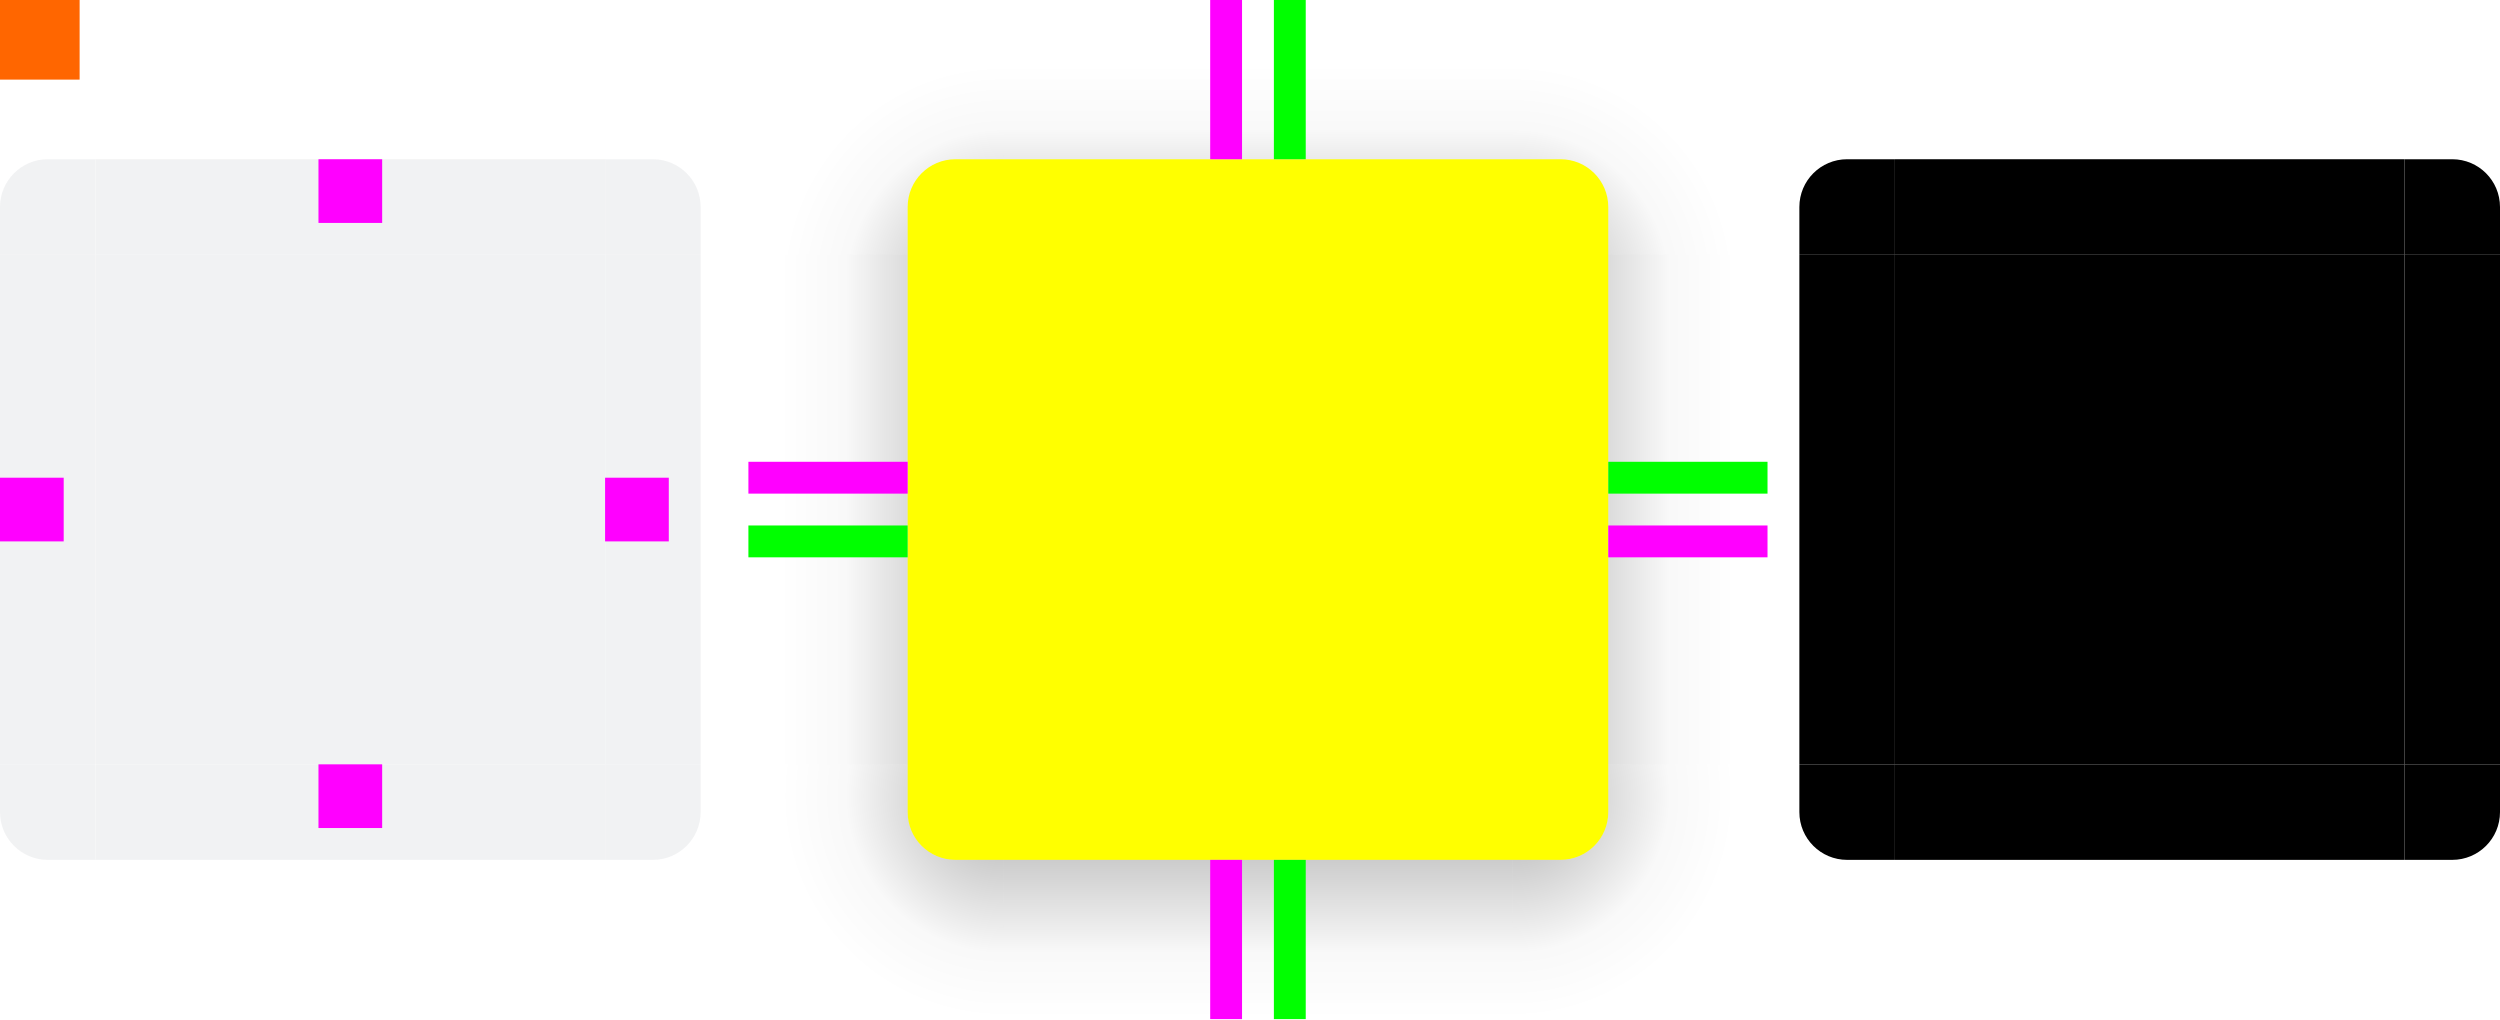
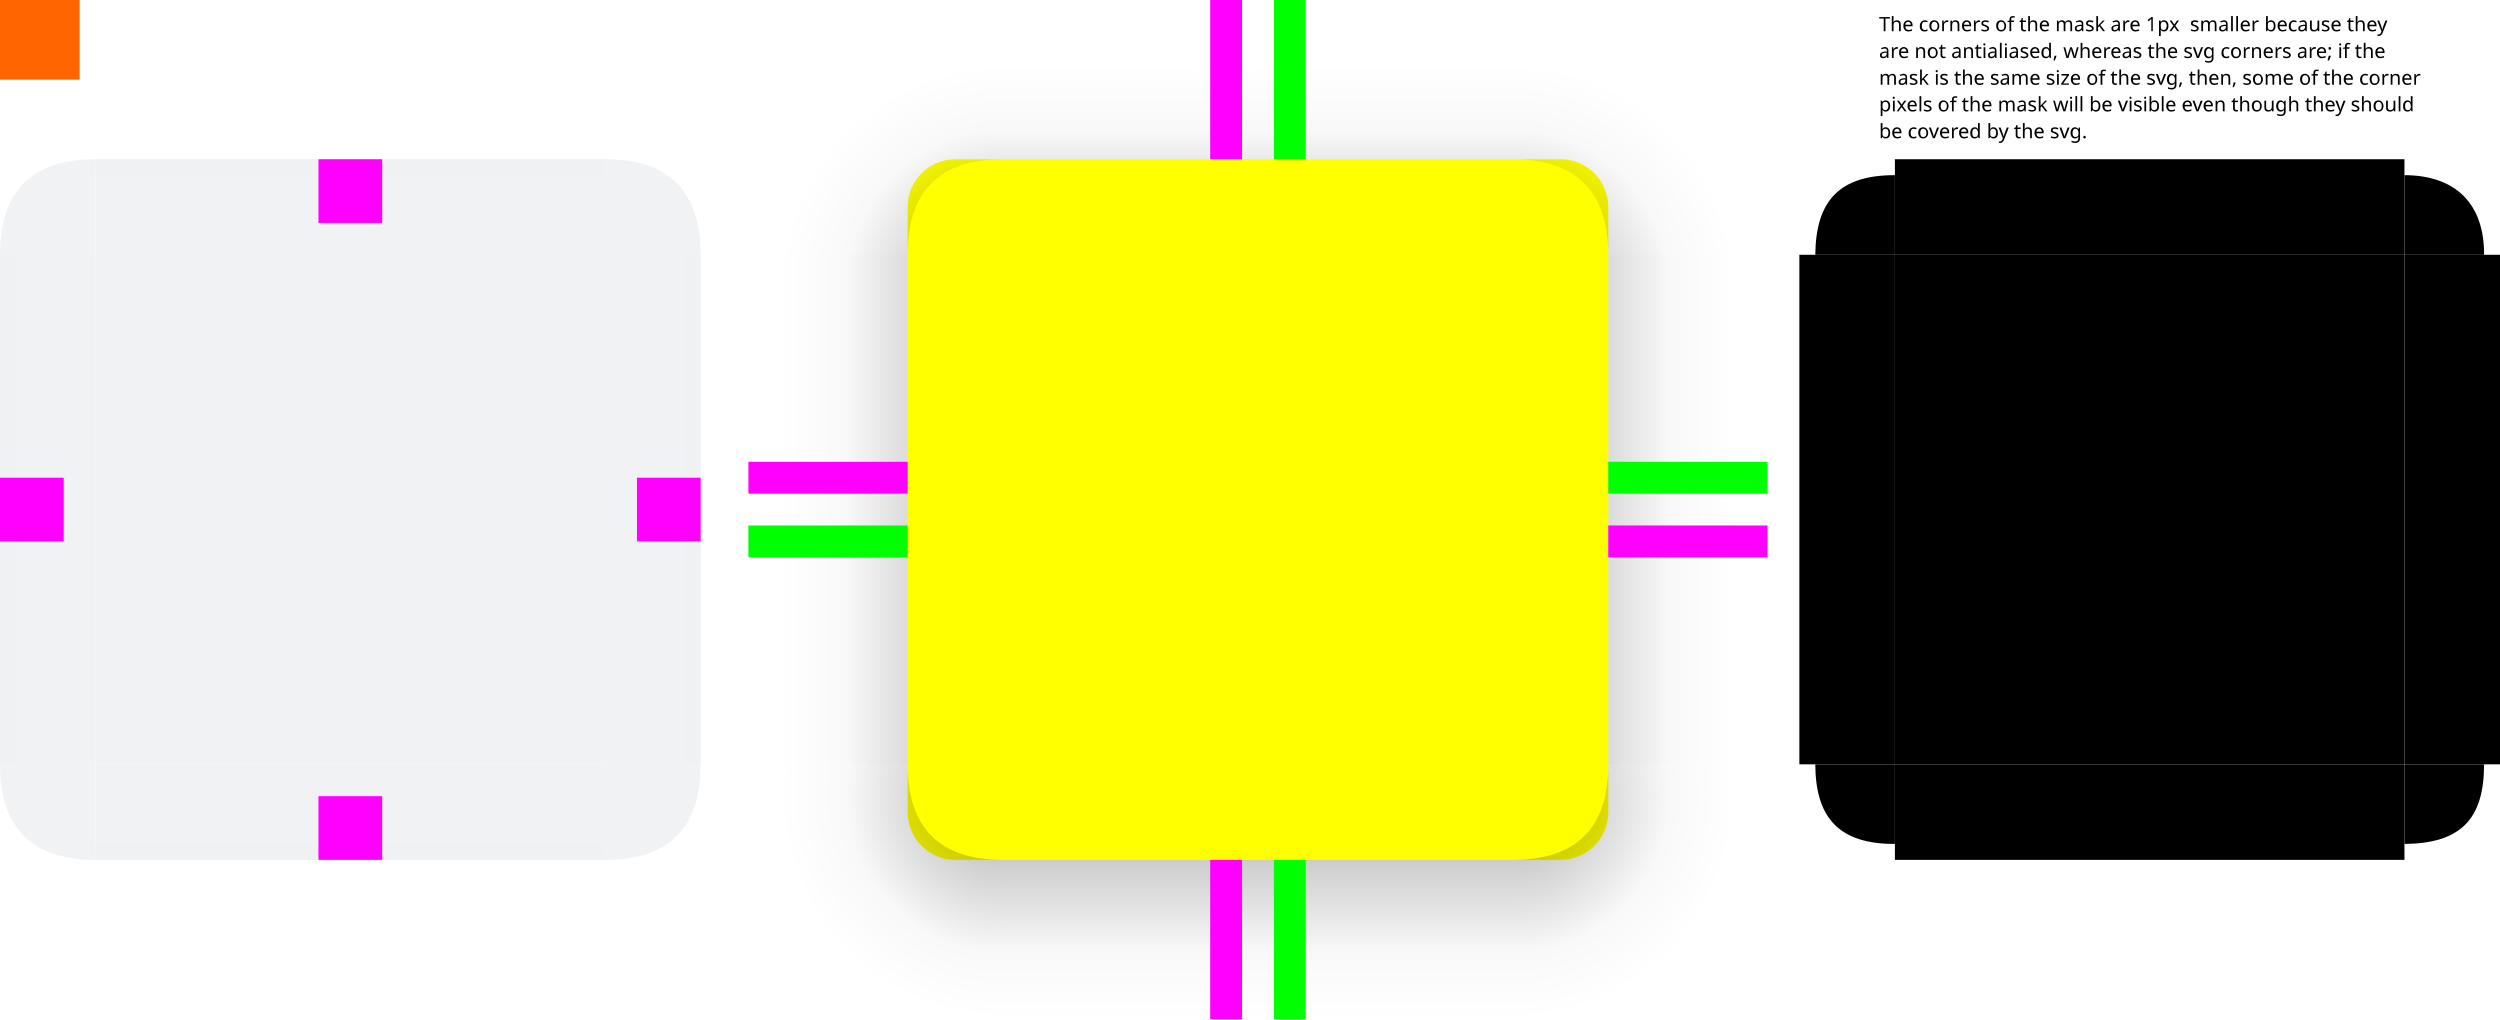
<svg xmlns="http://www.w3.org/2000/svg" xmlns:xlink="http://www.w3.org/1999/xlink" id="svg2" height="64" viewBox="0 0 157 64" width="157" version="1.1">
  <defs id="defs15">
    <style type="text/css" id="current-color-scheme">
            .ColorScheme-Text {
                color:#232629;
                stop-color:#232629;
            }
            .ColorScheme-Background {
                color:#eff0f1;
                stop-color:#eff0f1;
            }
        </style>
    <linearGradient id="shadow-side" gradientUnits="userSpaceOnUse">
      <stop id="stop1762" offset="0" style="stop-color:#000;stop-opacity:.2" />
      <stop id="stop1760" offset=".333" style="stop-color:#000;stop-opacity:.1" />
      <stop id="stop1758" offset=".5" style="stop-color:#000;stop-opacity:.05" />
      <stop id="stop1756" offset=".583" style="stop-color:#000;stop-opacity:.025" />
      <stop id="stop1754" offset="1" style="stop-color:#000;stop-opacity:0" />
    </linearGradient>
    <linearGradient id="shadow-corner" gradientUnits="userSpaceOnUse">
      <stop id="stop11958" offset="0" style="stop-color:#000;stop-opacity:1" />
      <stop id="stop11960" offset=".286" style="stop-color:#000;stop-opacity:.2" />
      <stop id="stop11962" offset=".524" style="stop-color:#000;stop-opacity:.1" />
      <stop id="stop11966" offset=".643" style="stop-color:#000;stop-opacity:.05" />
      <stop id="stop11968" offset=".702" style="stop-color:#000;stop-opacity:.025" />
      <stop id="stop11970" offset="1" style="stop-color:#000;stop-opacity:0" />
    </linearGradient>
    <linearGradient xlink:href="#shadow-side" id="linearGradient1734" gradientUnits="userSpaceOnUse" x1="16" y1="6" x2="16" y2="16" />
    <linearGradient xlink:href="#shadow-side" id="linearGradient1984" gradientUnits="userSpaceOnUse" x1="12" y1="16" x2="2" y2="16" />
    <linearGradient xlink:href="#shadow-side" id="linearGradient4945" gradientUnits="userSpaceOnUse" x1="16" y1="14" x2="16" y2="4" />
    <linearGradient xlink:href="#shadow-side" id="linearGradient8667" gradientUnits="userSpaceOnUse" x1="4" y1="16" x2="14" y2="16" />
    <radialGradient xlink:href="#shadow-corner" id="radialGradient3268" cx="95" cy="50" fx="95" fy="50" r="6.5" gradientUnits="userSpaceOnUse" gradientTransform="matrix(0,2.153846,-2.153846,0,107.6923,-202.6154)" />
    <radialGradient xlink:href="#shadow-corner" id="radialGradient3268-4" cx="95" cy="50" fx="95" fy="50" r="6.5" gradientUnits="userSpaceOnUse" gradientTransform="matrix(0,2.153846,-2.153846,0,107.6923,-202.6154)" />
    <radialGradient xlink:href="#shadow-corner" id="radialGradient3268-6" cx="93.143" cy="50" fx="93.143" fy="50" r="6.5" gradientUnits="userSpaceOnUse" gradientTransform="matrix(0,2.153846,-2.153846,0,107.6923,-202.6154)" />
    <radialGradient xlink:href="#shadow-corner" id="radialGradient3268-6-6" cx="93.143" cy="50" fx="93.143" fy="50" r="6.5" gradientUnits="userSpaceOnUse" gradientTransform="matrix(0,2.153846,-2.153846,0,107.6923,-202.6154)" />
  </defs>
  <rect id="hint-tile-center" height="5" style="fill:#ff6600" width="5" x="0" y="0" />
  <g id="top" transform="translate(6,10)">
    <rect id="rect4152" height="6" style="opacity:0.85;fill:currentColor" class="ColorScheme-Background" width="32" x="0" y="0" />
+     <path style="opacity:0.5" d="M 0,0 V 1 H 32 V 0 Z" id="path1337" class="ColorScheme-Background" fill="currentColor" />
  </g>
  <g id="bottom" transform="translate(6,48)">
    <rect id="rect4148" height="6" style="opacity:0.85;fill:currentColor" class="ColorScheme-Background" width="32" x="0" y="0" />
+     <path style="opacity:0.5" d="M 0,5 V 6 H 32 V 5 Z" id="path1671" class="ColorScheme-Background" fill="currentColor" />
  </g>
  <g id="left" transform="translate(0,16)">
    <rect id="rect4144" height="32" style="opacity:0.85;fill:currentColor" class="ColorScheme-Background" width="6" x="0" y="0" />
+     <path style="opacity:0.5" d="M 0,32 H 1 V 0 H 0 Z" id="path1785" class="ColorScheme-Background" fill="currentColor" />
  </g>
  <g id="right" transform="translate(38,16)">
    <rect id="rect4140" height="32" style="opacity:0.85;fill:currentColor" class="ColorScheme-Background" width="6" x="0" y="0" />
+     <path style="opacity:0.5" d="M 5,32 H 6 V 0 H 5 Z" id="path1902" class="ColorScheme-Background" fill="currentColor" />
  </g>
  <g id="center" transform="translate(6,16)">
    <rect id="rect4138" height="32" style="opacity:0.85;fill:currentColor" class="ColorScheme-Background" width="32" x="0" y="0" />
  </g>
  <g id="topleft" transform="translate(0,10)">
-     <path d="M 3,0 C 1.343,0 0,1.343 0,3 V 6 H 6 V 0 Z" style="opacity:0.85;fill:currentColor" class="ColorScheme-Background" id="path3115" />
+     <path d="M 0,6 H 6 V 0 C 2,0 0,2 0,6 Z" style="opacity:0.85;fill:currentColor" class="ColorScheme-Background" id="path3115" />
  </g>
  <g id="topright" transform="translate(38,10)">
-     <path d="M 0,0 V 6 H 6 V 3 C 6,1.343 4.657,0 3,0 Z" style="opacity:0.85;fill:currentColor" class="ColorScheme-Background" id="path3118" />
+     <path d="M 0,0 V 6 H 6 C 6,2 4,0 0,0 Z" style="opacity:0.85;fill:currentColor" class="ColorScheme-Background" id="path3118" />
  </g>
  <g id="bottomleft" transform="translate(0,48)">
-     <path d="M 3,6 H 6 V 0 H 0 v 3 c 0,1.657 1.343,3 3,3 z" style="opacity:0.85;fill:currentColor" class="ColorScheme-Background" id="path3124" />
+     <path d="M 6,6 V 0 H 0 c 0,4 2,6 6,6 z" style="opacity:0.85;fill:currentColor" class="ColorScheme-Background" id="path3124" />
  </g>
  <g id="bottomright" transform="translate(38,48)">
-     <path d="M 3,6 H 0 V 0 H 6 V 3 C 6,4.657 4.657,6 3,6 Z" style="opacity:0.85;fill:currentColor" class="ColorScheme-Background" id="path3121" />
+     <path d="M 0,6 V 0 H 6 C 6,4 4,6 0,6 Z" style="opacity:0.85;fill:currentColor" class="ColorScheme-Background" id="path3121" />
  </g>
  <rect id="hint-top-margin" height="4" style="fill:#ff00ff;stroke-width:1" width="4" x="20" y="10" />
-   <rect id="hint-bottom-margin" height="4" style="fill:#ff00ff;stroke-width:1" width="4" x="20" y="48" />
-   <rect id="hint-right-margin" height="4" style="fill:#ff00ff;stroke-width:1" width="4" x="38" y="30" />
+   <rect id="hint-bottom-margin" height="4" style="fill:#ff00ff;stroke-width:1" width="4" x="20" y="50" />
+   <rect id="hint-right-margin" height="4" style="fill:#ff00ff;stroke-width:1" width="4" x="40" y="30" />
  <rect id="hint-left-margin" height="4" style="fill:#ff00ff;stroke-width:1" width="4" x="0" y="30" />
  <rect id="hint-top-inset" height="9.99999993923e-09" style="fill:#00ff00" width="4" x="20" y="10" />
  <rect id="hint-bottom-inset" height="9.99999993923e-09" style="fill:#00ff00" width="4" x="20" y="54" />
  <rect id="hint-left-inset" height="4" style="fill:#00ff00" width="9.99999993923e-09" x="0" y="30" />
  <rect id="hint-right-inset" height="4" style="fill:#00ff00" width="9.99999993923e-09" x="44" y="30" />
  <rect id="mask-top" height="6" width="32" x="119" y="10" />
  <rect id="mask-center" height="32" width="32" x="119" y="16" />
  <rect id="mask-bottom" height="6" transform="scale(1,-1)" width="32" x="119" y="-54" />
  <rect id="mask-left" height="32" width="6" x="113" y="16" />
  <rect id="mask-right" height="32" width="6" x="151" y="16" />
-   <path id="mask-topleft" d="m 116,10 c -1.657,0 -3,1.343 -3,3 v 3 h 6 v -6 z" />
-   <path id="mask-topright" d="m 151,10 v 6 h 6 v -3 c 0,-1.657 -1.343,-3 -3,-3 z" />
-   <path id="mask-bottomleft" d="m 116,54 h 3 v -6 h -6 v 3 c 0,1.657 1.343,3 3,3 z" />
-   <path id="mask-bottomright" d="m 154,54 h -3 v -6 h 6 v 3 c 0,1.657 -1.343,3 -3,3 z" />
+   <path id="mask-topleft" d="m 114,16 h -1 6 v -6 1 c -3.457,-0.005 -4.963,1.573 -5,5 z" />
  <rect id="rect30894" height="44" rx="3" style="fill:#ffff00;fill-rule:evenodd" width="44" x="57" y="10" ry="3" />
  <g id="shadow-center" transform="translate(63,16)">
    <rect id="rect4908" height="32" style="opacity:0.001;fill-opacity:0.001" width="32" x="0" y="0" />
  </g>
  <g id="shadow-top" transform="translate(63)">
    <rect id="st" height="10" width="32" style="fill:url(#linearGradient4945);fill-opacity:1" x="0" y="0" />
    <rect id="rect1546" height="6" style="opacity:0.001;fill:#000000;fill-opacity:0.004;fill-rule:evenodd" width="32" y="10" x="0" />
  </g>
  <g id="shadow-bottom" transform="translate(63,48)">
    <rect id="rect1546-6" height="6" style="opacity:0.001;fill:#000000;fill-opacity:0.004;fill-rule:evenodd" width="32" x="0" y="0" />
    <rect id="sb" height="10" width="32" y="6" style="fill:url(#linearGradient1734);fill-opacity:1" x="0" />
  </g>
  <g id="shadow-left" transform="translate(47,16)">
    <rect id="sl" height="32" width="10" style="fill:url(#linearGradient1984);fill-opacity:1" x="0" y="0" />
    <rect id="rect1546-3-7" height="32" style="opacity:0.001;fill:#000000;fill-opacity:0.004;fill-rule:evenodd" width="6" x="10" y="0" />
  </g>
  <g id="shadow-right" transform="translate(95,16)">
    <rect id="rect1546-3" height="32" style="opacity:0.001;fill:#000000;fill-opacity:0.004;fill-rule:evenodd" width="6" x="0" y="0" />
    <rect id="sr" height="32" width="10" x="6" style="fill:url(#linearGradient8667);fill-opacity:1" y="0" />
  </g>
  <rect id="shadow-hint-top-margin" height="10" style="fill:#ff00ff" width="2" x="76" y="0" />
  <rect id="shadow-hint-bottom-margin" height="10" style="fill:#ff00ff" width="2" x="76" y="54" />
  <rect id="shadow-hint-right-margin" height="2" style="fill:#ff00ff" width="10" x="101" y="33" />
  <rect id="shadow-hint-left-margin" height="2" style="fill:#ff00ff" width="10" x="47" y="29" />
  <rect id="shadow-hint-top-inset" height="10" style="fill:#00ff00" width="2" x="80" y="0" />
  <rect id="shadow-hint-bottom-inset" height="10" style="fill:#00ff00" width="2" x="80" y="54" />
  <rect id="shadow-hint-right-inset" height="2" style="fill:#00ff00" width="10" x="101" y="29" />
  <rect id="shadow-hint-left-inset" height="2" style="fill:#00ff00" width="10" x="47" y="33" />
  <g id="shadow-bottomright" transform="translate(95,48)">
-     <path d="M 3,6 H 0 V 0 H 6 V 3 C 6,4.657 4.657,6 3,6 Z" style="fill:#000000;fill-opacity:0.004;opacity:0.001" id="path95" />
-     <path id="path2368" style="fill:url(#radialGradient3268);fill-opacity:1;fill-rule:evenodd;stroke-width:1" d="M 6,0 V 3 C 6,4.657 4.657,6 3,6 H 0 V 16 H 3 A 13,13 0 0 0 16,3 V 0 Z" />
+     <path d="M 0,6 V 0 H 6 C 6,3.999 3.98,6 0,6 Z" style="opacity:0.001;fill:#000000;fill-opacity:0.004" id="path95" />
+     <path id="path2368" style="fill:url(#radialGradient3268);fill-opacity:1;fill-rule:evenodd;stroke-width:1" d="M 6,0 C 6,4 4,6 0,6 V 16 H 3 C 10.18,16 16,10.18 16,3 V 0 Z" />
  </g>
  <g id="shadow-bottomright-9" transform="translate(95,48)" />
  <g id="shadow-bottomleft" transform="matrix(-1,0,0,1,63,48)">
    <path d="M 3,6 H 0 V 0 H 6 V 3 C 6,4.657 4.657,6 3,6 Z" style="opacity:0.001;fill:#000000;fill-opacity:0.004" id="path95-1" />
-     <path id="path2368-0" style="fill:url(#radialGradient3268-4);fill-opacity:1;fill-rule:evenodd;stroke-width:1" d="M 6,0 V 3 C 6,4.657 4.657,6 3,6 H 0 V 16 H 3 C 10.18,16 16,10.18 16,3 V 0 Z" />
+     <path id="path2368-0" style="fill:url(#radialGradient3268-4);fill-opacity:1;fill-rule:evenodd;stroke-width:1" d="M 6,0 C 6,3.999 3.995,6 0,6 V 16 H 3 C 10.18,16 16,10.18 16,3 V 0 Z" />
  </g>
  <g id="shadow-topright" transform="matrix(1,0,0,-1,95,16)">
    <path d="M 3,6 H 0 V 0 H 6 V 3 C 6,4.657 4.657,6 3,6 Z" style="opacity:0.001;fill:#000000;fill-opacity:0.004" id="path95-4" />
-     <path id="path2368-7" style="fill:url(#radialGradient3268-6);fill-opacity:1;fill-rule:evenodd;stroke-width:1" d="M 6,0 V 3 C 6,4.657 4.657,6 3,6 H 0 V 16 H 3 C 10.18,16 16,10.18 16,3 V 0 Z" />
+     <path id="path2368-7" style="fill:url(#radialGradient3268-6);fill-opacity:1;fill-rule:evenodd;stroke-width:1" d="M 6,0 C 6,3.988 3.974,6 0,6 V 16 H 3 C 10.18,16 16,10.18 16,3 V 0 Z" />
  </g>
  <g id="shadow-topleft" transform="rotate(180,31.5,8)">
-     <path d="M 3,6 H 0 V 0 H 6 V 3 C 6,4.657 4.657,6 3,6 Z" style="opacity:0.001;fill:#000000;fill-opacity:0.004" id="path95-4-2" />
-     <path id="path2368-7-5" style="fill:url(#radialGradient3268-6-6);fill-opacity:1;fill-rule:evenodd;stroke-width:1" d="M 6,0 V 3 C 6,4.657 4.657,6 3,6 H 0 V 16 H 3 A 13,13 0 0 0 16,3 V 0 Z" />
+     <path d="M 0,6 V 0 H 6 C 6,4 4,6 0,6 Z" style="opacity:0.001;fill:#000000;fill-opacity:0.004" id="path95-4-2" />
+     <path id="path2368-7-5" style="fill:url(#radialGradient3268-6-6);fill-opacity:1;fill-rule:evenodd;stroke-width:1" d="M 6,0 C 6,4 4,6 0,6 V 16 H 3 C 10.18,16 16,10.18 16,3 V 0 Z" />
  </g>
  <rect style="color:#eff0f1;fill:currentColor;fill-opacity:1;stroke:none;stop-color:#eff0f1" id="thick-center" width="32" height="32" x="19" y="75" class="ColorScheme-Background" />
  <rect transform="rotate(90)" style="fill:#800080;fill-opacity:1;stroke:none;stroke-width:1.155" id="thick-hint-right-margin" width="4" height="8" x="95" y="-56" />
  <rect transform="rotate(90)" y="-20" x="95" height="8" width="4" id="thick-hint-left-margin" style="fill:#800080;fill-opacity:1;stroke:none;stroke-width:1.155" />
  <rect y="69" x="38" height="8" width="4" id="thick-hint-top-margin" style="fill:#800080;fill-opacity:1;stroke:none;stroke-width:1.155" />
  <rect style="fill:#800080;fill-opacity:1;stroke:none;stroke-width:1.155" id="thick-hint-bottom-margin" width="4" height="8" x="39" y="105" />
+   <path id="mask-topright" d="m 156,16 h 1 -6 v -6 1 c 3.233,0.006 5.021,1.824 5,5 z" />
+   <path id="mask-bottomright" d="m 156,48 h 1 -6 v 6 -1 c 3.531,-0.032 5,-1.554 5,-5 z" />
+   <path id="mask-bottomleft" d="m 114,48 h -1 6 v 6 -1 c -3.457,0.005 -4.984,-1.58 -5,-5 z" />
+   <text xml:space="preserve" style="font-stretch:condensed;font-size:1.252px;font-family:Impact;-inkscape-font-specification:'Impact Condensed';text-align:start;text-anchor:start;fill:#ff0000;stroke:#000000;stroke-width:5.729;stroke-linecap:round" x="118" y="1.958" id="text1204">
+     <tspan id="tspan1202" x="118" y="1.958" style="font-style:normal;font-variant:normal;font-weight:normal;font-stretch:normal;font-size:1.252px;font-family:'Noto Sans';-inkscape-font-specification:'Noto Sans';text-align:start;text-anchor:start;fill:#000000;stroke:none;stroke-width:5.729">The corners of the mask are 1px  smaller because they</tspan>
+     <tspan x="118" y="3.637" style="font-style:normal;font-variant:normal;font-weight:normal;font-stretch:normal;font-size:1.252px;font-family:'Noto Sans';-inkscape-font-specification:'Noto Sans';text-align:start;text-anchor:start;fill:#000000;stroke:none;stroke-width:5.729" id="tspan1358">are not antialiased, whereas the svg corners are; if the</tspan>
+     <tspan x="118" y="5.317" style="font-style:normal;font-variant:normal;font-weight:normal;font-stretch:normal;font-size:1.252px;font-family:'Noto Sans';-inkscape-font-specification:'Noto Sans';text-align:start;text-anchor:start;fill:#000000;stroke:none;stroke-width:5.729" id="tspan1360">mask is the same size of the svg, then, some of the corner</tspan>
+     <tspan x="118" y="6.996" style="font-style:normal;font-variant:normal;font-weight:normal;font-stretch:normal;font-size:1.252px;font-family:'Noto Sans';-inkscape-font-specification:'Noto Sans';text-align:start;text-anchor:start;fill:#000000;stroke:none;stroke-width:5.729" id="tspan1362">pixels of the mask will be visible even though they should</tspan>
+     <tspan x="118" y="8.676" style="font-style:normal;font-variant:normal;font-weight:normal;font-stretch:normal;font-size:1.252px;font-family:'Noto Sans';-inkscape-font-specification:'Noto Sans';text-align:start;text-anchor:start;fill:#000000;stroke:none;stroke-width:5.729" id="tspan1364">be covered by the svg.</tspan>
+   </text>
</svg>
